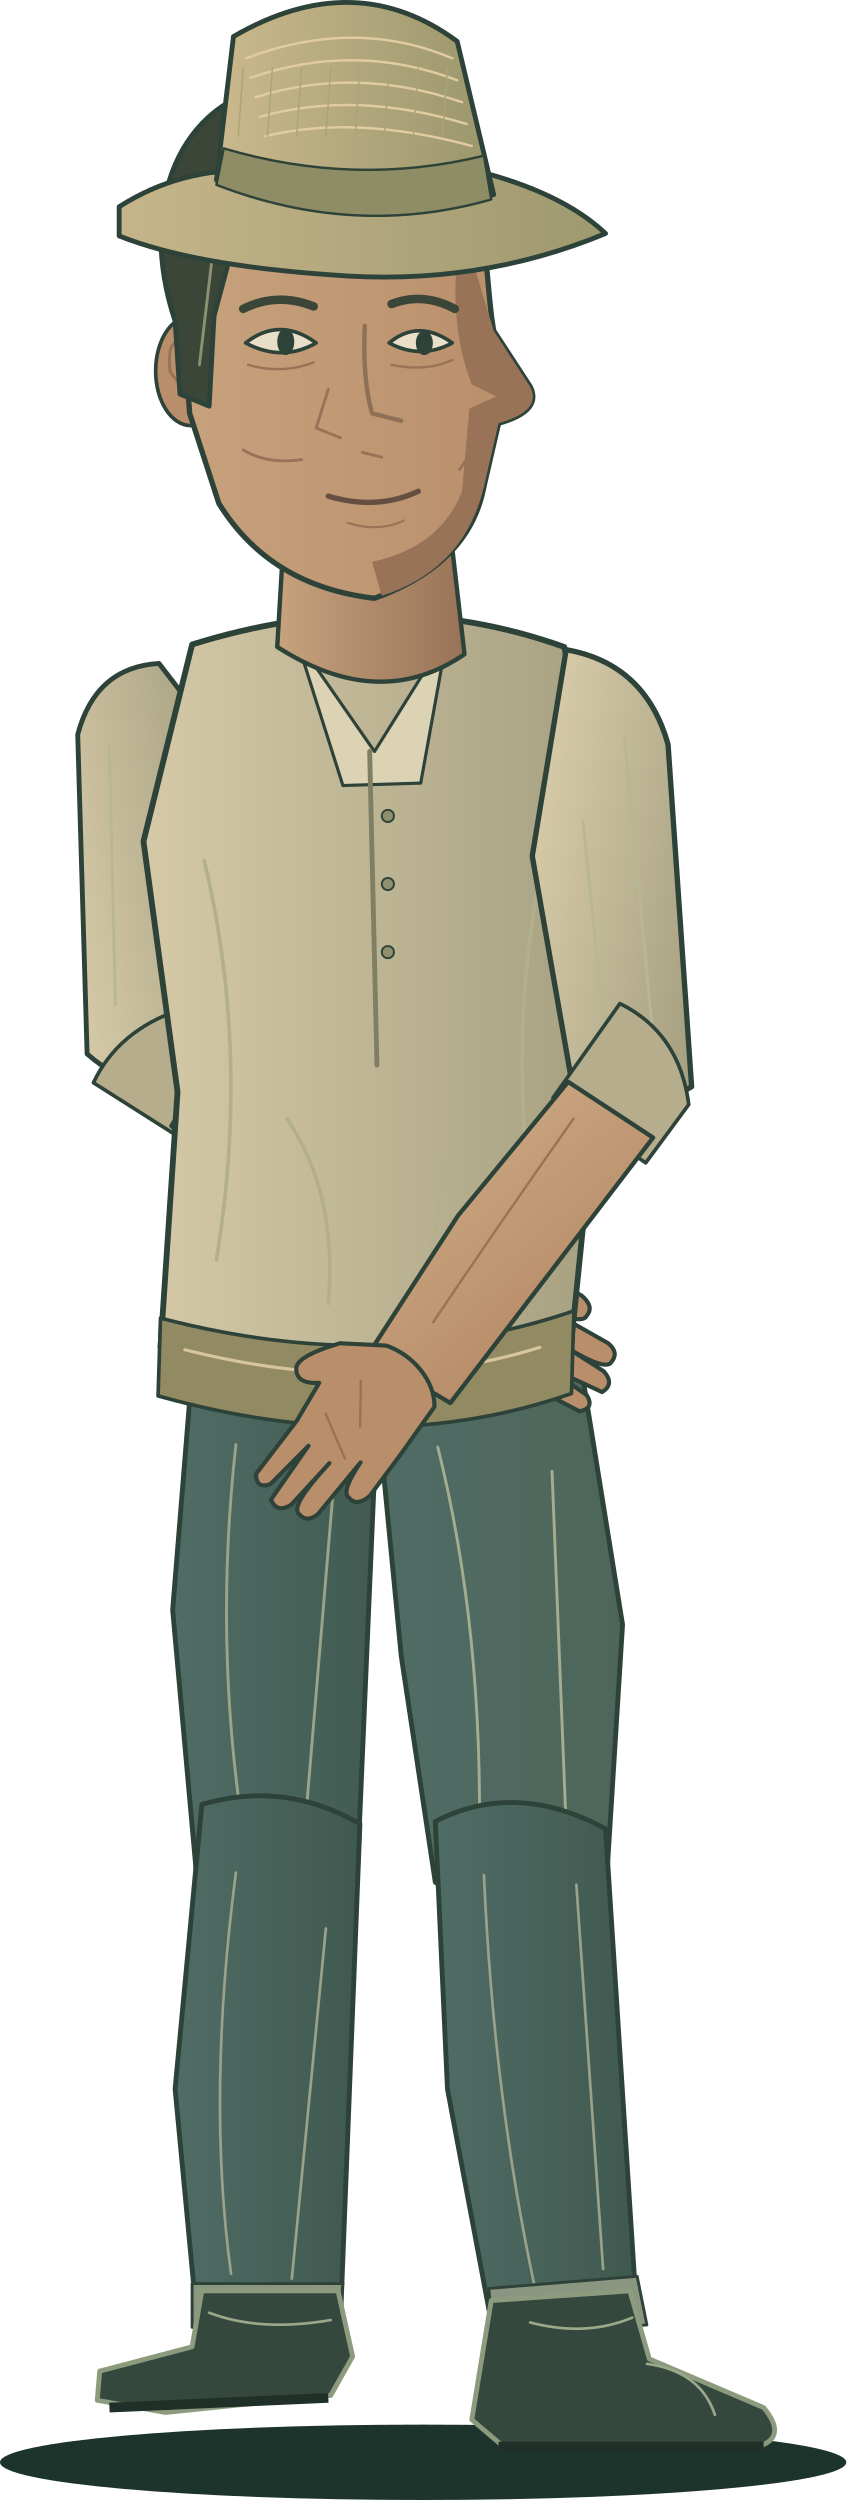
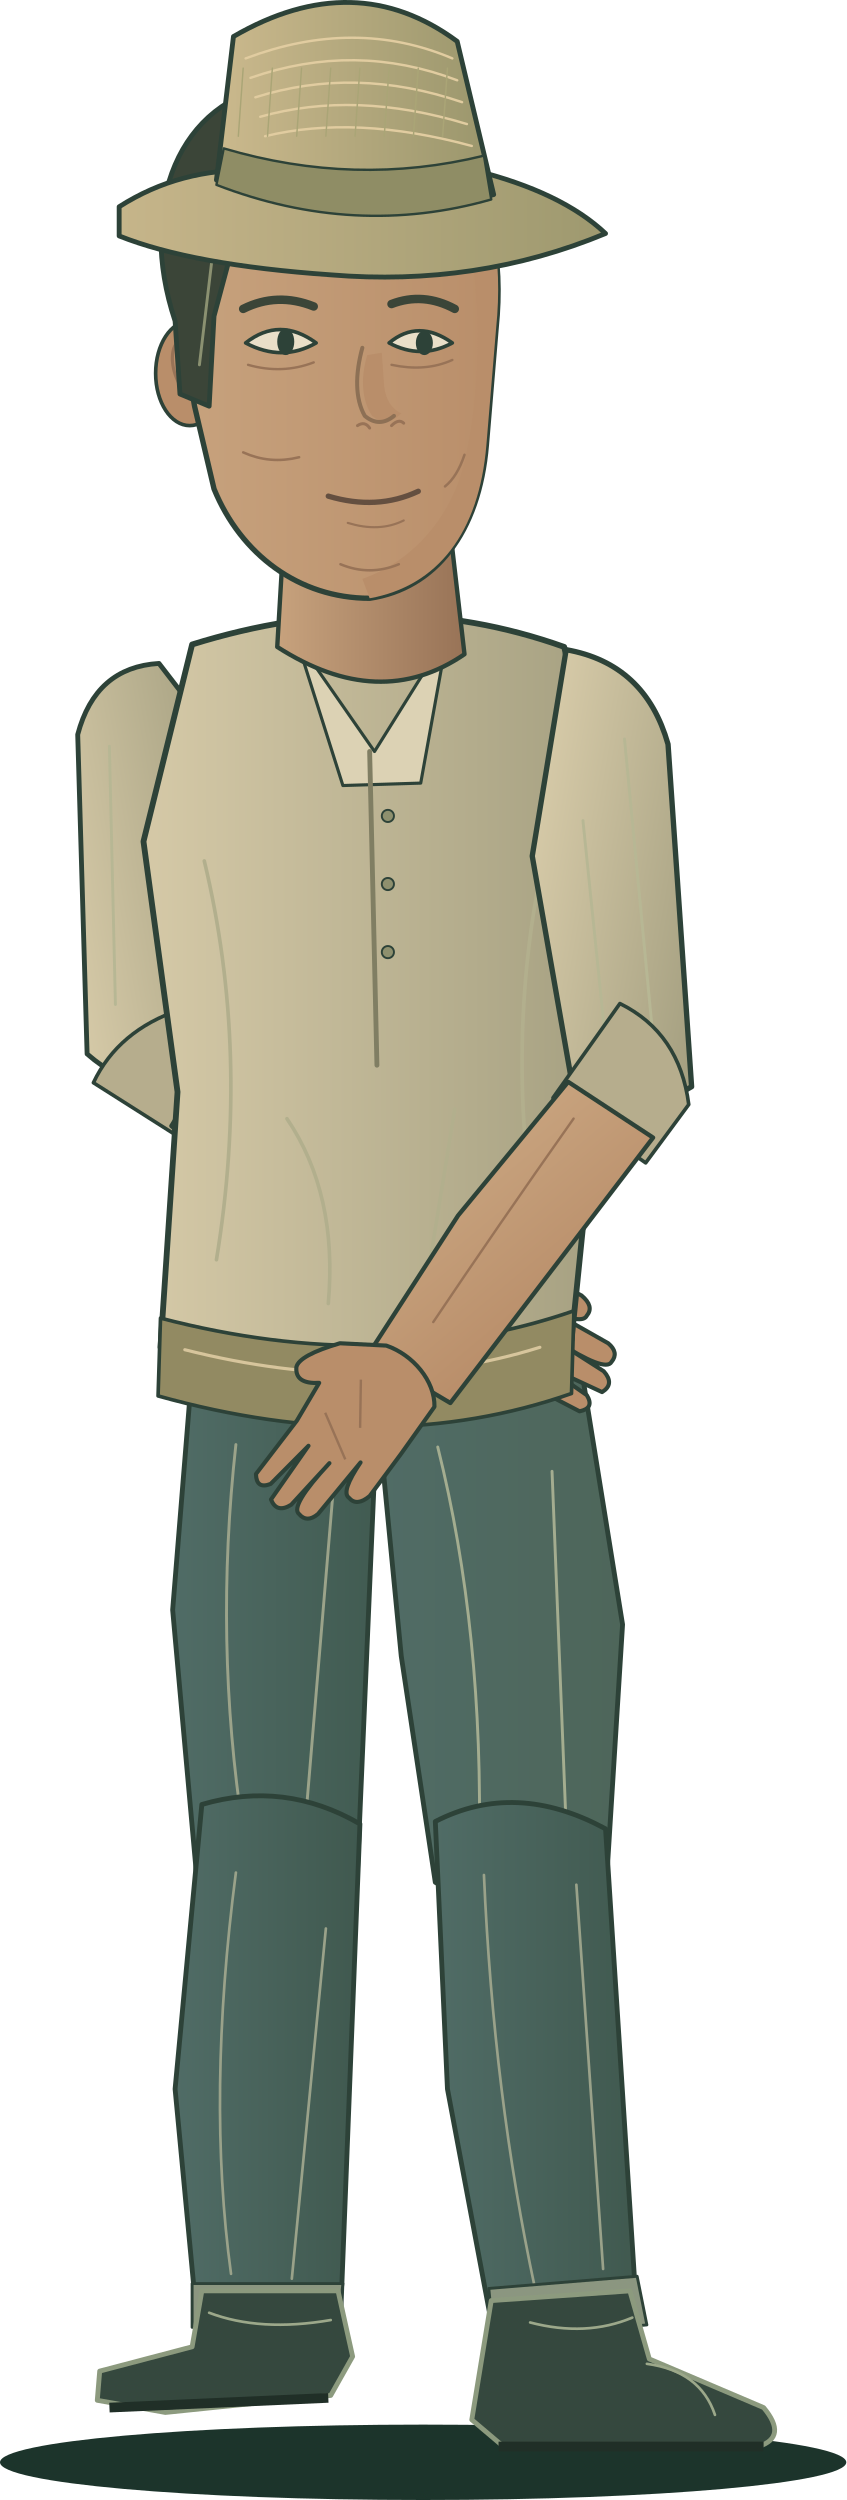
<svg xmlns="http://www.w3.org/2000/svg" width="348" height="1028.017" viewBox="0 0 348 1028.017">
  <defs>
    <linearGradient id="linear-gradient-1" x1="71" y1="666.314" x2="156" y2="666.314" gradientUnits="userSpaceOnUse">
      <stop offset="0" stop-color="#506c66" />
      <stop offset="1" stop-color="#415b51" />
    </linearGradient>
    <linearGradient id="linear-gradient-2" x1="72" y1="846.231" x2="148" y2="846.231" gradientUnits="userSpaceOnUse">
      <stop offset="0" stop-color="#506c66" />
      <stop offset="1" stop-color="#40594f" />
    </linearGradient>
    <linearGradient id="linear-gradient-3" x1="153" y1="667.657" x2="256" y2="667.657" gradientUnits="userSpaceOnUse">
      <stop offset="0" stop-color="#506c66" />
      <stop offset="1" stop-color="#4e665a" />
    </linearGradient>
    <linearGradient id="linear-gradient-4" x1="179" y1="850.611" x2="262" y2="850.611" gradientUnits="userSpaceOnUse">
      <stop offset="0" stop-color="#506c66" />
      <stop offset="1" stop-color="#40594f" />
    </linearGradient>
    <linearGradient id="linear-gradient-5" x1="24.102" y1="366.943" x2="102.886" y2="353.051" gradientUnits="userSpaceOnUse">
      <stop offset="0" stop-color="#d5c9a7" />
      <stop offset="1" stop-color="#a49f80" />
    </linearGradient>
    <linearGradient id="linear-gradient-6" x1="119.632" y1="505.549" x2="149.2" y2="470.311" gradientUnits="userSpaceOnUse">
      <stop offset="0" stop-color="#c7a27d" />
      <stop offset="1" stop-color="#b98e6a" />
    </linearGradient>
    <linearGradient id="linear-gradient-7" x1="59" y1="410.532" x2="254" y2="410.532" gradientUnits="userSpaceOnUse">
      <stop offset="0" stop-color="#d5c9a7" />
      <stop offset="1" stop-color="#a49f80" />
    </linearGradient>
    <linearGradient id="linear-gradient-8" x1="217.105" y1="356.24" x2="297.859" y2="370.479" gradientUnits="userSpaceOnUse">
      <stop offset="0" stop-color="#d5c9a7" />
      <stop offset="1" stop-color="#a49f80" />
    </linearGradient>
    <linearGradient id="linear-gradient-9" x1="186.527" y1="484.404" x2="231.522" y2="538.027" gradientUnits="userSpaceOnUse">
      <stop offset="0" stop-color="#c7a27d" />
      <stop offset="1" stop-color="#b98e6a" />
    </linearGradient>
    <linearGradient id="linear-gradient-10" x1="114" y1="247.664" x2="191" y2="247.664" gradientUnits="userSpaceOnUse">
      <stop offset="0" stop-color="#c7a27d" />
      <stop offset="1" stop-color="#987357" />
    </linearGradient>
-     <linearGradient id="linear-gradient-11" x1="74" y1="146.263" x2="219.087" y2="146.263" gradientUnits="userSpaceOnUse">
+     <linearGradient id="linear-gradient-11" x1="76.191" y1="146.245" x2="204.819" y2="146.245" gradientUnits="userSpaceOnUse">
      <stop offset="0" stop-color="#c7a27d" />
      <stop offset="1" stop-color="#b98e6a" />
    </linearGradient>
    <linearGradient id="linear-gradient-12" x1="49" y1="91.95" x2="249" y2="91.95" gradientUnits="userSpaceOnUse">
      <stop offset="0" stop-color="#c6b58a" />
      <stop offset="1" stop-color="#9e996f" />
    </linearGradient>
    <linearGradient id="linear-gradient-13" x1="89" y1="43.633" x2="203" y2="43.633" gradientUnits="userSpaceOnUse">
      <stop offset="0" stop-color="#cbb98d" />
      <stop offset="1" stop-color="#9a966c" />
    </linearGradient>
  </defs>
  <g id="Selection">
    <ellipse cx="174" cy="1012.517" rx="174" ry="15.5" fill="#1c342b" />
    <path d="M80 551.017 L156 559.017 L147 769.017 C130.333 784.35 108.333 785.684 81 773.017 L71 662.017 Z" fill="url(#linear-gradient-1)" stroke="#2d4238" stroke-width="2" stroke-linecap="round" stroke-linejoin="round" />
    <path d="M97 594.017 C91 648.017 92 701.017 100 753.017 M138 601.017 L125 756.017" fill="none" stroke="#9ba38a" stroke-width="1.2" stroke-linecap="round" stroke-linejoin="round" />
    <path d="M83 742.017 C105.667 735.35 127.333 738.017 148 750.017 L140 954.017 L81 954.017 L72 859.017 Z" fill="url(#linear-gradient-2)" stroke="#2d4238" stroke-width="2" stroke-linecap="round" stroke-linejoin="round" />
    <path d="M97 770.017 C89 831.35 88.333 886.35 95 935.017 M134 793.017 L120 937.017" fill="none" stroke="#9aa28a" stroke-width="1.1" stroke-linecap="round" stroke-linejoin="round" />
    <polygon points="79,939.017 141,939.017 139,957.017 79,957.017" fill="#8b9680" stroke="#2d4238" stroke-width="1.2" stroke-linecap="round" stroke-linejoin="round" />
    <polygon points="83,942.017 139,942.017 145,969.017 136,985.017 68,992.017 40,987.017 41,975.017 79,965.017" fill="#35483e" stroke="#8c9a7e" stroke-width="2" stroke-linecap="round" stroke-linejoin="round" />
    <line x1="45" y1="990.017" x2="135" y2="986.017" fill="none" stroke="#202f27" stroke-width="4" stroke-miterlimit="10" />
    <path d="M86 951.017 C100 956.35 116.667 957.35 136 954.017" fill="none" stroke="#9ca88a" stroke-width="1.1" stroke-linecap="round" stroke-linejoin="round" />
    <path d="M153 557.017 L237 550.017 L256 668.017 L249 780.017 C225 788.684 201.667 786.684 179 774.017 L165 681.017 Z" fill="url(#linear-gradient-3)" stroke="#2d4238" stroke-width="2" stroke-linecap="round" stroke-linejoin="round" />
    <path d="M180 595.017 C192.667 645.684 198.333 701.35 197 762.017 M227 605.017 L233 756.017" fill="none" stroke="#a4ad90" stroke-width="1.2" stroke-linecap="round" stroke-linejoin="round" />
    <path d="M179 749.017 C201 737.684 224.333 738.684 249 752.017 L262 954.017 L203 960.017 L184 859.017 Z" fill="url(#linear-gradient-4)" stroke="#2d4238" stroke-width="2" stroke-linecap="round" stroke-linejoin="round" />
    <path d="M199 771.017 C201.667 831.684 208.667 888.35 220 941.017 M237 775.017 L248 933.017" fill="none" stroke="#9aa28a" stroke-width="1.1" stroke-linecap="round" stroke-linejoin="round" />
    <polygon points="201,941.017 262,936.017 266,956.017 203,962.017" fill="#8b9680" stroke="#2d4238" stroke-width="1.2" stroke-linecap="round" stroke-linejoin="round" />
    <path d="M202 946.017 L259 942.017 L267 970.017 L314 990.017 C320.667 998.017 320 1003.35 312 1006.017 L207 1006.017 L194 995.017 Z" fill="#35483e" stroke="#8c9a7e" stroke-width="2" stroke-linecap="round" stroke-linejoin="round" />
    <line x1="205" y1="1006.017" x2="314" y2="1006.017" fill="none" stroke="#202f27" stroke-width="4" stroke-miterlimit="10" />
    <path d="M218 955.017 C233.333 959.017 247.333 958.35 260 953.017 M266 972.017 C280.667 974.017 290 981.017 294 993.017" fill="none" stroke="#9ca88a" stroke-width="1.1" stroke-linecap="round" stroke-linejoin="round" />
    <path d="M65.382 272.808 C47.966 273.848 36.822 283.599 31.954 302.057 L35.817 433.382 C51.841 447.48 69.181 449.838 87.835 440.456 L95.674 312.146 Z" fill="url(#linear-gradient-5)" stroke="#2d4238" stroke-width="2" stroke-linecap="round" stroke-linejoin="round" />
    <path d="M44.987 306.867 L47.463 413.05 M72.616 325.35 L73.239 426.783" fill="none" stroke="#b7b794" stroke-width="1.2" stroke-linecap="round" stroke-linejoin="round" />
    <path d="M38.405 445.223 C45.197 430.906 57.096 420.874 74.101 415.128 L101.063 431.224 L76.734 469.552 Z" fill="#b6ad8d" stroke="#2d4238" stroke-width="1.5" stroke-linecap="round" stroke-linejoin="round" />
    <polygon points="70.482,463.001 92.24,427.737 196.695,510.163 181.092,542.76 118.866,504.906" fill="url(#linear-gradient-6)" stroke="#2d4238" stroke-width="1.8" stroke-linecap="round" stroke-linejoin="round" />
    <path d="M83.038 460.483 C108.655 482.849 136.761 501.211 167.356 515.569" fill="none" stroke="#987357" stroke-linecap="round" stroke-linejoin="round" />
    <path d="M177.015 536.728 C178.847 525.211 187.846 514.487 198.35 512.858 L219.826 523.046 L239.127 532.714 C242.702 535.714 243.418 538.49 241.275 541.044 C240.072 543.515 235.038 542.772 226.175 538.816 L250.072 552.341 C253.136 554.912 253.596 557.475 251.454 560.028 C249.823 563.01 242.235 560.125 228.693 551.372 L248.24 563.858 C251.386 567.369 251.163 570.227 247.571 572.434 L223.154 561.084 L241.293 573.693 C243.5 577.286 242.511 579.502 238.325 580.341 L213.785 567.582 L196.906 561.251 C198.42 567.743 196.829 571.195 192.133 571.606 C188.805 571.424 184.555 566.118 179.384 555.686 Z" fill="#b98e6a" stroke="#2d4238" stroke-width="1.7" stroke-linecap="round" stroke-linejoin="round" />
    <line x1="192.609" y1="544.592" x2="212.209" y2="541.457" fill="none" stroke="#987357" stroke-miterlimit="10" />
    <line x1="208.573" y1="556.681" x2="226.025" y2="545.217" fill="none" stroke="#987357" stroke-miterlimit="10" />
    <path d="M79 265.017 C132.333 248.35 183.333 248.684 232 266.017 L254 364.017 L235 551.017 C183.667 573.017 127.333 574.017 66 554.017 L73 449.017 L59 346.017 Z" fill="url(#linear-gradient-7)" stroke="#2d4238" stroke-width="2.4" stroke-linecap="round" stroke-linejoin="round" />
    <polygon points="122,263.017 154,309.017 184,261.017 173,322.017 141,323.017" fill="#dcd2b4" stroke="#2d4238" stroke-width="1.3" stroke-linecap="round" stroke-linejoin="round" />
    <line x1="152" y1="309.017" x2="155" y2="438.017" fill="none" stroke="#807e63" stroke-width="2" stroke-linecap="round" stroke-linejoin="round" />
    <circle cx="159.5" cy="335.517" r="2.5" fill="#8e906e" stroke="#2d4238" stroke-width="0.8" stroke-miterlimit="10" />
    <circle cx="159.5" cy="363.517" r="2.5" fill="#8e906e" stroke="#2d4238" stroke-width="0.8" stroke-miterlimit="10" />
    <circle cx="159.5" cy="391.517" r="2.5" fill="#8e906e" stroke="#2d4238" stroke-width="0.8" stroke-miterlimit="10" />
    <path d="M84 354.017 C96.667 406.684 98.333 461.35 89 518.017 M225 347.017 C212.333 400.35 211.333 457.017 222 517.017 M118 460.017 C132 480.684 137.667 506.017 135 536.017 M187 456.017 L174 536.017" fill="none" stroke="#b2af8d" stroke-width="1.5" stroke-linecap="round" stroke-linejoin="round" />
    <path d="M66 542.017 C127.333 558.017 184 557.017 236 539.017 L235 573.017 C183.667 591.017 127 591.35 65 574.017 Z" fill="#928a62" stroke="#2d4238" stroke-width="1.5" stroke-linecap="round" stroke-linejoin="round" />
    <path d="M76 555.017 C128.667 568.35 177.333 568.017 222 554.017" fill="none" stroke="#d7c59c" stroke-width="1.3" stroke-linecap="round" stroke-linejoin="round" />
    <path d="M232.811 267.163 C254.477 270.983 268.44 283.938 274.699 306.027 L284.393 446.85 C266.977 457.318 250.699 457.494 235.559 447.378 L218.862 352.03 Z" fill="url(#linear-gradient-8)" stroke="#2d4238" stroke-width="2.2" stroke-linecap="round" stroke-linejoin="round" />
    <path d="M256.799 303.886 L268.924 430.922 M239.715 337.429 L249.054 428.433" fill="none" stroke="#b7b794" stroke-width="1.2" stroke-linecap="round" stroke-linejoin="round" />
    <path d="M254.911 412.663 C271.242 420.717 280.679 434.555 283.221 454.179 L265.505 478.183 L227.387 451.424 Z" fill="#b6ad8d" stroke="#2d4238" stroke-width="1.5" stroke-linecap="round" stroke-linejoin="round" />
    <polygon points="233.638,444.873 268.543,467.801 185.176,576.916 151.434,556.929 188.372,499.827" fill="url(#linear-gradient-9)" stroke="#2d4238" stroke-width="1.8" stroke-linecap="round" stroke-linejoin="round" />
    <path d="M235.866 459.974 C214.799 489.835 195.56 517.727 178.149 543.65" fill="none" stroke="#987357" stroke-linecap="round" stroke-linejoin="round" />
    <path d="M158.848 553.318 C169.873 557.122 178.872 567.847 178.652 578.475 L164.889 597.855 L152.016 615.184 C148.441 618.184 145.582 618.406 143.44 615.853 C141.215 614.239 142.821 609.411 148.256 601.368 L130.787 622.554 C127.723 625.125 125.119 625.134 122.977 622.58 C120.323 620.456 124.482 613.485 135.454 601.668 L119.763 618.75 C115.759 621.239 112.983 620.523 111.433 616.602 L126.851 594.527 L111.283 610.201 C107.362 611.751 105.351 610.391 105.252 606.124 L122.078 584.172 L131.244 568.649 C124.588 569.012 121.465 566.846 121.875 562.15 C122.633 558.904 128.596 555.64 139.768 552.359 Z" fill="#b98e6a" stroke="#2d4238" stroke-width="1.7" stroke-linecap="round" stroke-linejoin="round" />
    <line x1="148.397" y1="567.31" x2="148.08" y2="587.157" fill="none" stroke="#987357" stroke-miterlimit="10" />
    <line x1="133.719" y1="580.932" x2="141.978" y2="600.109" fill="none" stroke="#987357" stroke-miterlimit="10" />
    <path d="M117 215.017 L185 217.017 L191 269.017 C167.667 285.017 142 284.017 114 266.017 Z" fill="url(#linear-gradient-10)" stroke="#2d4238" stroke-width="1.8" stroke-linecap="round" stroke-linejoin="round" />
    <path d="M121 227.017 C139.667 241.684 160 242.017 182 228.017" fill="none" stroke="#987357" stroke-width="1.2" stroke-linecap="round" stroke-linejoin="round" />
-     <ellipse cx="78.5" cy="152.517" rx="14.5" ry="22.5" fill="#b98e6a" stroke="#2d4238" stroke-width="1.5" stroke-miterlimit="10" />
-     <path d="M85 64.017 C107 40.017 157 41.017 185 65.017 C202 86.017 199 113.017 203 136.017 L218 159.017 C221.333 165.684 217 170.684 205 174.017 L199 200.017 C195 221.35 180 236.684 154 246.017 C125.333 242.684 104 229.684 90 207.017 L78 170.017 L74 118.017 Z" fill="url(#linear-gradient-11)" stroke="#2d4238" stroke-width="2.2" stroke-linecap="round" stroke-linejoin="round" />
-     <path d="M190 93.017 C185.333 117.684 186.667 139.35 194 158.017 L204 163.017 L193 168.017 L190 202.017 C184 217.35 171.667 227.017 153 231.017 L157 245.017 C179.667 237.684 193.667 222.684 199 200.017 L205 174.017 C217 170.684 221.333 165.684 218 159.017 L203 136.017 Z" fill="#987357" />
-     <path d="M78 142.017 C71.333 138.017 68.667 141.684 70 153.017 L78 163.017 M135 160.017 L130 176.017 L140 180.017 M196 183.017 L189 193.017 M100 185.017 C106.667 189.017 114.667 190.35 124 189.017" fill="none" stroke="#987357" stroke-width="1.2" stroke-linecap="round" stroke-linejoin="round" />
-     <path d="M150 134.017 C149.333 148.684 150.333 160.684 153 170.017 L165 173.017" fill="none" stroke="#8d7055" stroke-width="1.8" stroke-linecap="round" stroke-linejoin="round" />
-     <line x1="149" y1="186.017" x2="157" y2="188.017" fill="none" stroke="#987357" stroke-width="1.2" stroke-linecap="round" stroke-linejoin="round" />
-     <path d="M72 132.017 C56 84.017 74 41.017 114 35.017 C146 25.017 172 31.017 192 53.017 C200.667 64.35 204 82.017 202 106.017 L189 106.017 L179 74.017 C151 66.017 124.333 71.017 99 89.017 L88 130.017 L86 167.017 L74 162.017 Z" fill="#3b4538" stroke="#2d4238" stroke-width="2" stroke-linecap="round" stroke-linejoin="round" />
-     <path d="M86 90.017 C107.333 66.684 133 54.35 163 53.017 M92 101.017 C110.667 81.017 131.667 69.684 155 67.017 M87 108.017 L82 150.017" fill="none" stroke="#8b9171" stroke-width="1.2" stroke-linecap="round" stroke-linejoin="round" />
+     <g id="oreja_visible">
+       <ellipse cx="78" cy="153.517" rx="14" ry="21.5" fill="#b98e6a" stroke="#2d4238" stroke-width="1.5" stroke-miterlimit="10" />
+       <path d="M80 141.017 C68 134.017 68 156.017 79 164.017 M78 145.017 C74.667 148.35 75 151.683 79 155.017" fill="none" stroke="#987357" stroke-width="1.3" stroke-linecap="round" stroke-linejoin="round" />
+     </g>
+     <g id="rostro_base">
+       <path d="M88 66.017 C107 43.017 159 39.017 185 61.017 C202 79.017 207 106.017 204 135.017 L200 183.017 C197 219.017 179 242.017 152 246.017 C123 246.017 99 228.017 88 201.017 L80 167.017 C74 135.017 74 95.017 88 66.017 Z" fill="url(#linear-gradient-11)" stroke="#2d4238" stroke-width="2.2" stroke-linecap="round" stroke-linejoin="round" />
+       <path d="M191 90.017 C198 119.017 198 156.017 192 185.017 C188 209.017 172 230.017 149 238.017 L152 246.017 C180 241.017 197 219.017 200 183.017 L204 135.017 C207 106.017 202 80.017 190 68.017 Z" fill="#b98e6a" />
+       <path d="M100 186.017 C107.333 189.35 115 190.017 123 188.017 M191 187.017 C189 193.017 186.333 197.35 183 200.017 M140 232.017 C148 235.35 156 235.35 164 232.017" fill="none" stroke="#987357" stroke-width="1.05" stroke-linecap="round" stroke-linejoin="round" />
+     </g>
+     <g id="nariz_central">
+       <path d="M151 146.017 C148 156.017 149 165.017 153 171.017 C157 174.35 161 174.017 165 170.017 C161 168.017 158.667 164.35 158 159.017 L157 145.017 Z" fill="#b98e6a" />
+       <path d="M149 143.017 C146 154.017 146 164.017 150 171.017 C154 174.35 158 174.35 162 171.017" fill="none" stroke="#8d7055" stroke-width="1.65" stroke-linecap="round" stroke-linejoin="round" />
+       <path d="M147 175.017 C149 173.683 150.667 174.017 152 176.017 M161 175.017 C163 173.017 164.667 172.683 166 174.017" fill="none" stroke="#987357" stroke-width="1.25" stroke-linecap="round" stroke-linejoin="round" />
+     </g>
+     <g id="cabello">
+       <path d="M72 132.017 C56 84.017 74 41.017 114 35.017 C146 25.017 172 31.017 192 53.017 C200.667 64.35 204 82.017 202 106.017 L189 106.017 L179 74.017 C151 66.017 124.333 71.017 99 89.017 L88 130.017 L86 167.017 L74 162.017 Z" fill="#3b4538" stroke="#2d4238" stroke-width="2" stroke-linecap="round" stroke-linejoin="round" />
+       <path d="M86 90.017 C107.333 66.683 133 54.35 163 53.017 M92 101.017 C110.667 81.017 131.667 69.683 155 67.017 M87 108.017 L82 150.017" fill="none" stroke="#8b9171" stroke-width="1.2" stroke-linecap="round" stroke-linejoin="round" />
+     </g>
    <path d="M101 141.017 C110.333 133.684 120 133.684 130 141.017 C120.667 146.35 111 146.35 101 141.017 Z" fill="#e9dfc8" stroke="#2d4238" stroke-width="1.5" stroke-linecap="round" stroke-linejoin="round" />
    <ellipse cx="117.5" cy="140.517" rx="3.5" ry="5.5" fill="#2d4238" />
    <path d="M160 141.017 C168 134.35 176.667 134.35 186 141.017 C177.333 145.684 168.667 145.684 160 141.017 Z" fill="#e9dfc8" stroke="#2d4238" stroke-width="1.5" stroke-linecap="round" stroke-linejoin="round" />
    <ellipse cx="174.5" cy="141.017" rx="3.5" ry="5" fill="#2d4238" />
    <path d="M102 150.017 C111.333 152.684 120.333 152.35 129 149.017 M161 150.017 C170.333 152.017 178.667 151.35 186 148.017" fill="none" stroke="#987357" stroke-linecap="round" stroke-linejoin="round" />
    <path d="M100 127.017 C109.333 122.35 119 122.017 129 126.017 M161 125.017 C169.667 121.684 178.333 122.35 187 127.017" fill="none" stroke="#3b4538" stroke-width="3.5" stroke-linecap="round" stroke-linejoin="round" />
    <path d="M135 204.017 C148.333 208.017 160.667 207.35 172 202.017" fill="none" stroke="#644f40" stroke-width="2.2" stroke-linecap="round" stroke-linejoin="round" />
    <path d="M143 215.017 C151.667 217.684 159.333 217.35 166 214.017" fill="none" stroke="#987357" stroke-width="0.9" stroke-linecap="round" stroke-linejoin="round" />
    <path d="M49 85.017 C65.667 74.35 84.333 69.35 105 70.017 L195 70.017 C219 76.017 237 84.684 249 96.017 C213.667 110.684 176 116.35 136 113.017 C98 110.35 69 105.017 49 97.017 Z" fill="url(#linear-gradient-12)" stroke="#2d4238" stroke-width="2" stroke-linecap="round" stroke-linejoin="round" />
    <path d="M89 74.017 L96 15.017 C129.333 -4.316 160 -3.65 188 17.017 L203 80.017 C165.667 90.017 127.667 88.017 89 74.017 Z" fill="url(#linear-gradient-13)" stroke="#2d4238" stroke-width="2" stroke-linecap="round" stroke-linejoin="round" />
    <path d="M92 61.017 C128 71.684 163.667 72.684 199 64.017 L202 82.017 C164.667 92.684 127 90.684 89 76.017 Z" fill="#8f8d65" stroke="#2d4238" stroke-linecap="round" stroke-linejoin="round" />
    <path d="M101 24.017 C131 12.684 159.333 12.684 186 24.017" fill="none" stroke="#e1cca0" stroke-linecap="round" stroke-linejoin="round" />
    <path d="M103 32.017 C131.667 22.017 160 22.35 188 33.017" fill="none" stroke="#e1cca0" stroke-linecap="round" stroke-linejoin="round" />
    <path d="M105 40.017 C132.333 31.35 160.667 32.017 190 42.017" fill="none" stroke="#e1cca0" stroke-linecap="round" stroke-linejoin="round" />
    <path d="M107 48.017 C133 40.684 161.333 41.684 192 51.017" fill="none" stroke="#e1cca0" stroke-linecap="round" stroke-linejoin="round" />
    <path d="M109 56.017 C133.667 50.017 162 51.35 194 60.017" fill="none" stroke="#e1cca0" stroke-linecap="round" stroke-linejoin="round" />
    <line x1="100" y1="28.017" x2="98" y2="56.017" fill="none" stroke="#aaa576" stroke-width="0.6" stroke-linecap="round" stroke-linejoin="round" />
    <line x1="112" y1="28.017" x2="110" y2="56.017" fill="none" stroke="#aaa576" stroke-width="0.6" stroke-linecap="round" stroke-linejoin="round" />
    <line x1="124" y1="28.017" x2="122" y2="56.017" fill="none" stroke="#aaa576" stroke-width="0.6" stroke-linecap="round" stroke-linejoin="round" />
    <line x1="136" y1="28.017" x2="134" y2="56.017" fill="none" stroke="#aaa576" stroke-width="0.6" stroke-linecap="round" stroke-linejoin="round" />
    <line x1="148" y1="28.017" x2="146" y2="56.017" fill="none" stroke="#aaa576" stroke-width="0.6" stroke-linecap="round" stroke-linejoin="round" />
    <line x1="160" y1="28.017" x2="158" y2="56.017" fill="none" stroke="#aaa576" stroke-width="0.6" stroke-linecap="round" stroke-linejoin="round" />
    <line x1="172" y1="28.017" x2="170" y2="56.017" fill="none" stroke="#aaa576" stroke-width="0.6" stroke-linecap="round" stroke-linejoin="round" />
    <line x1="184" y1="28.017" x2="182" y2="56.017" fill="none" stroke="#aaa576" stroke-width="0.6" stroke-linecap="round" stroke-linejoin="round" />
  </g>
</svg>
